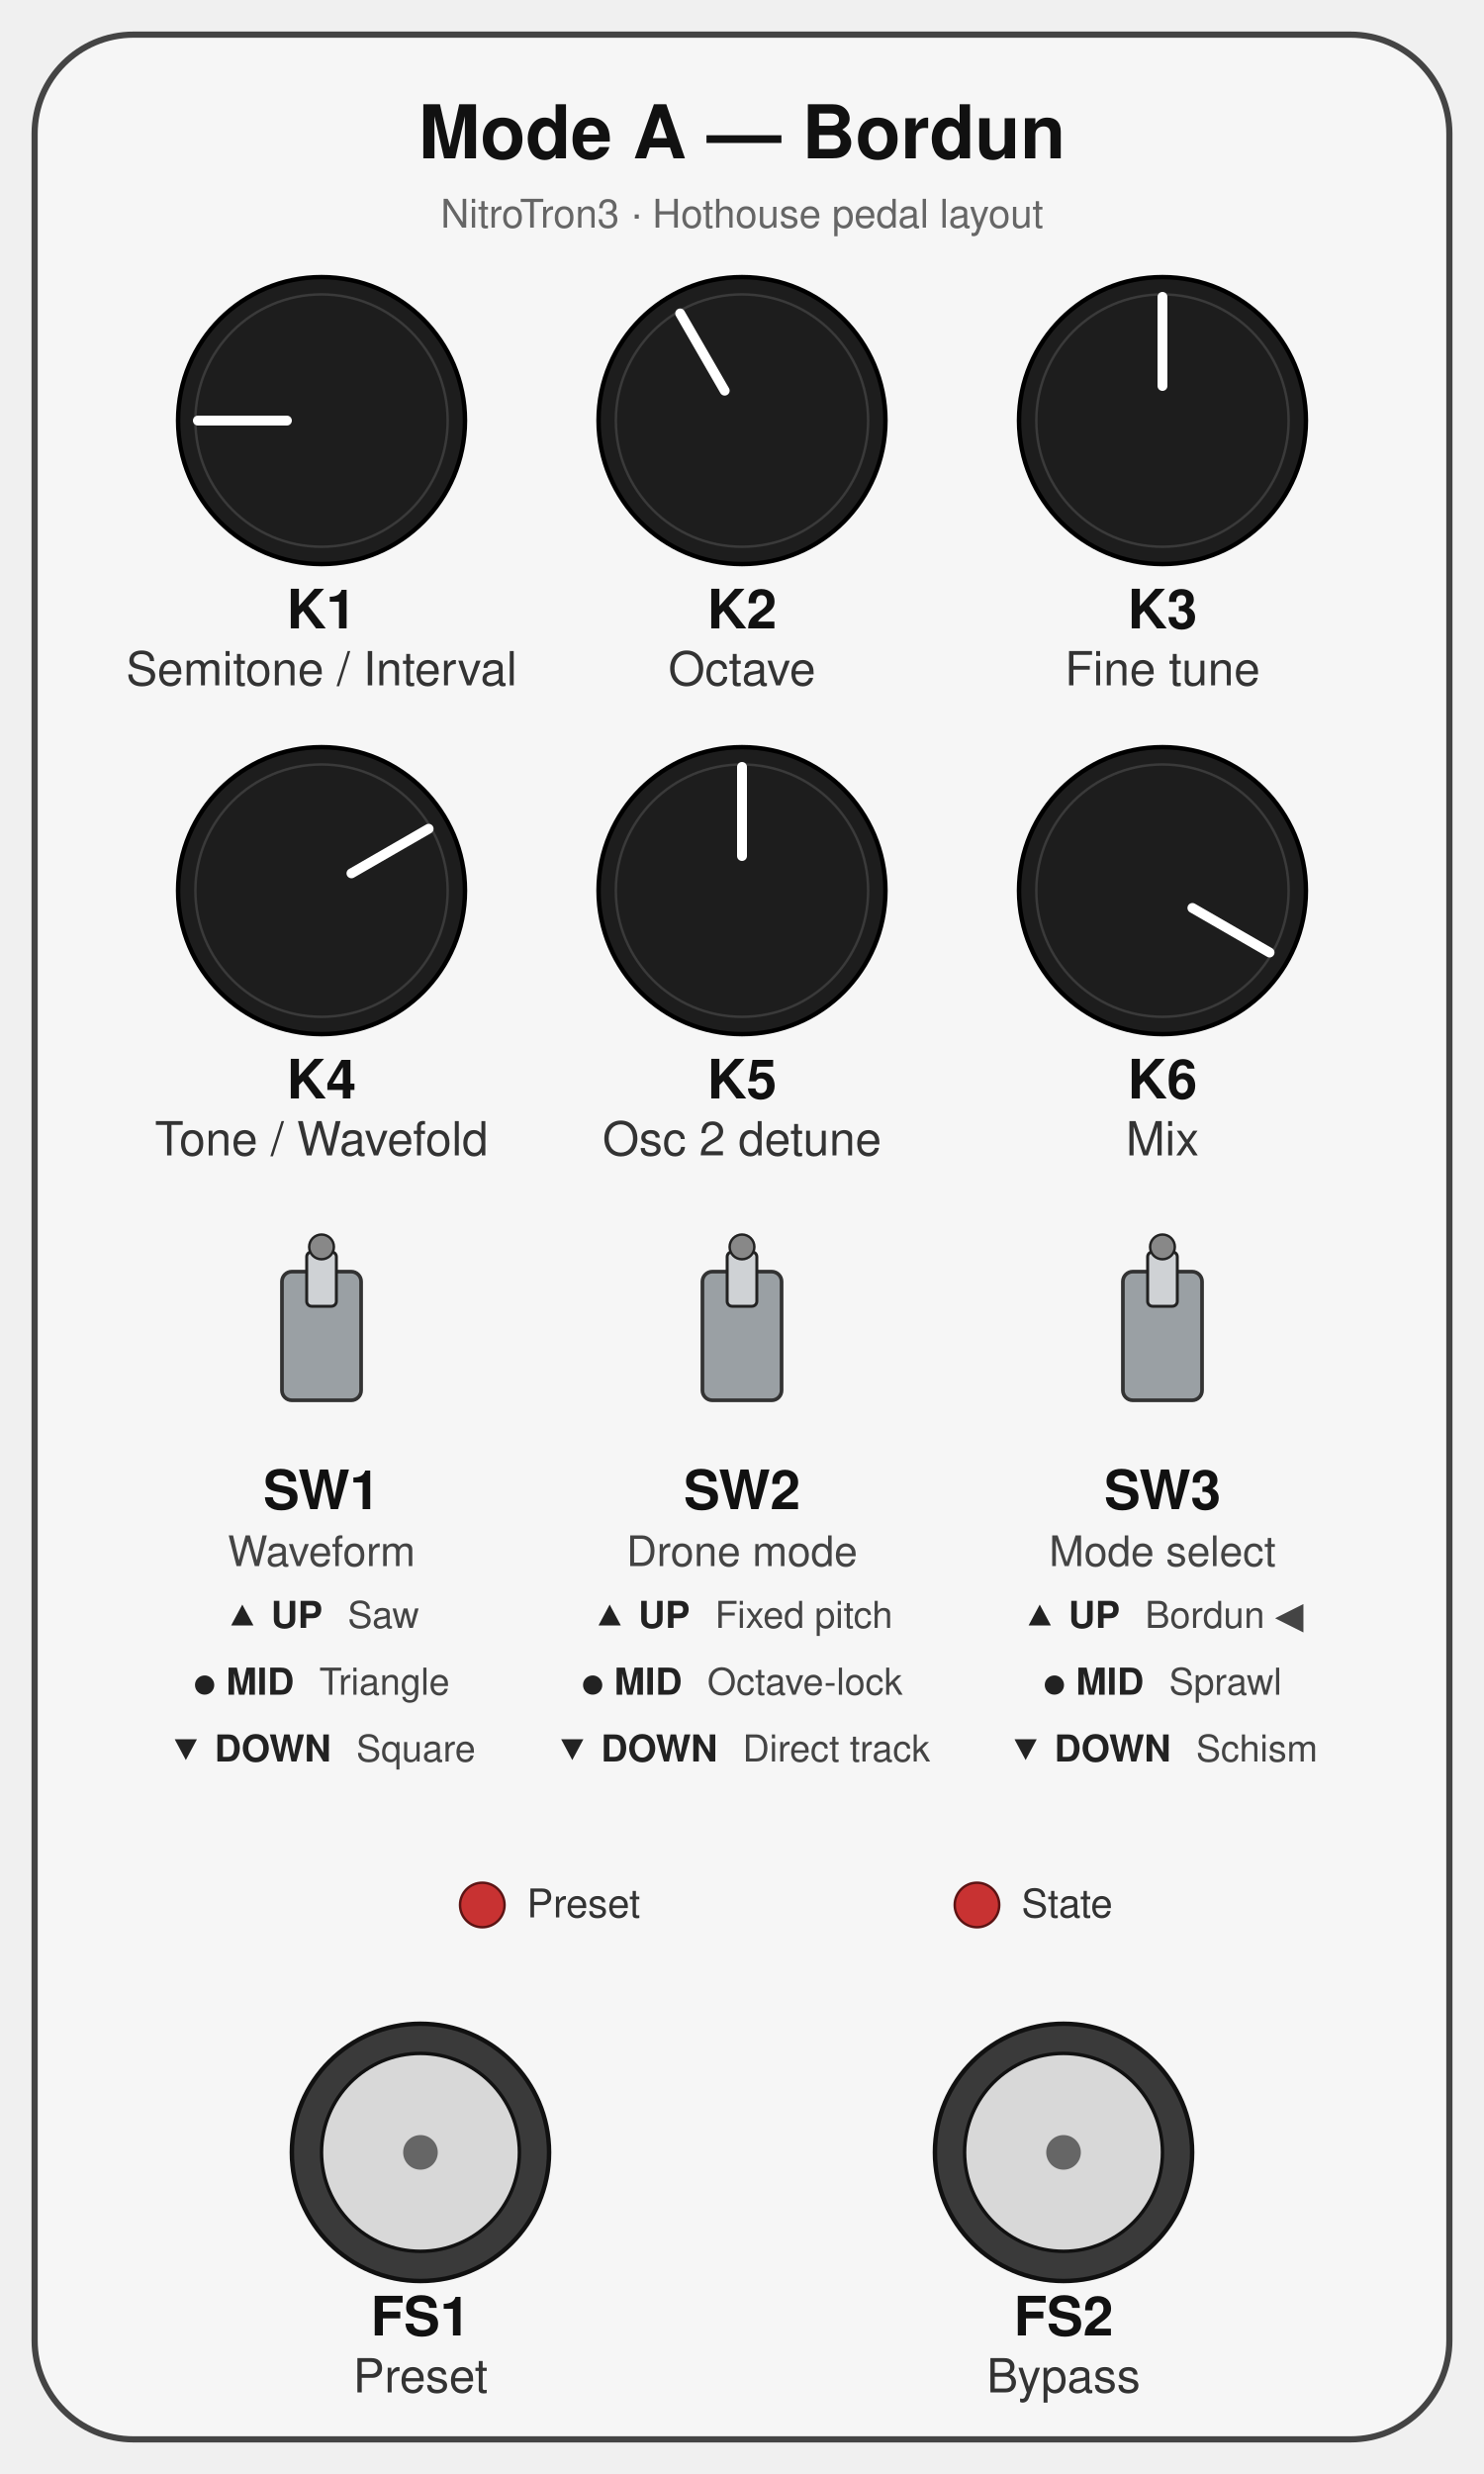
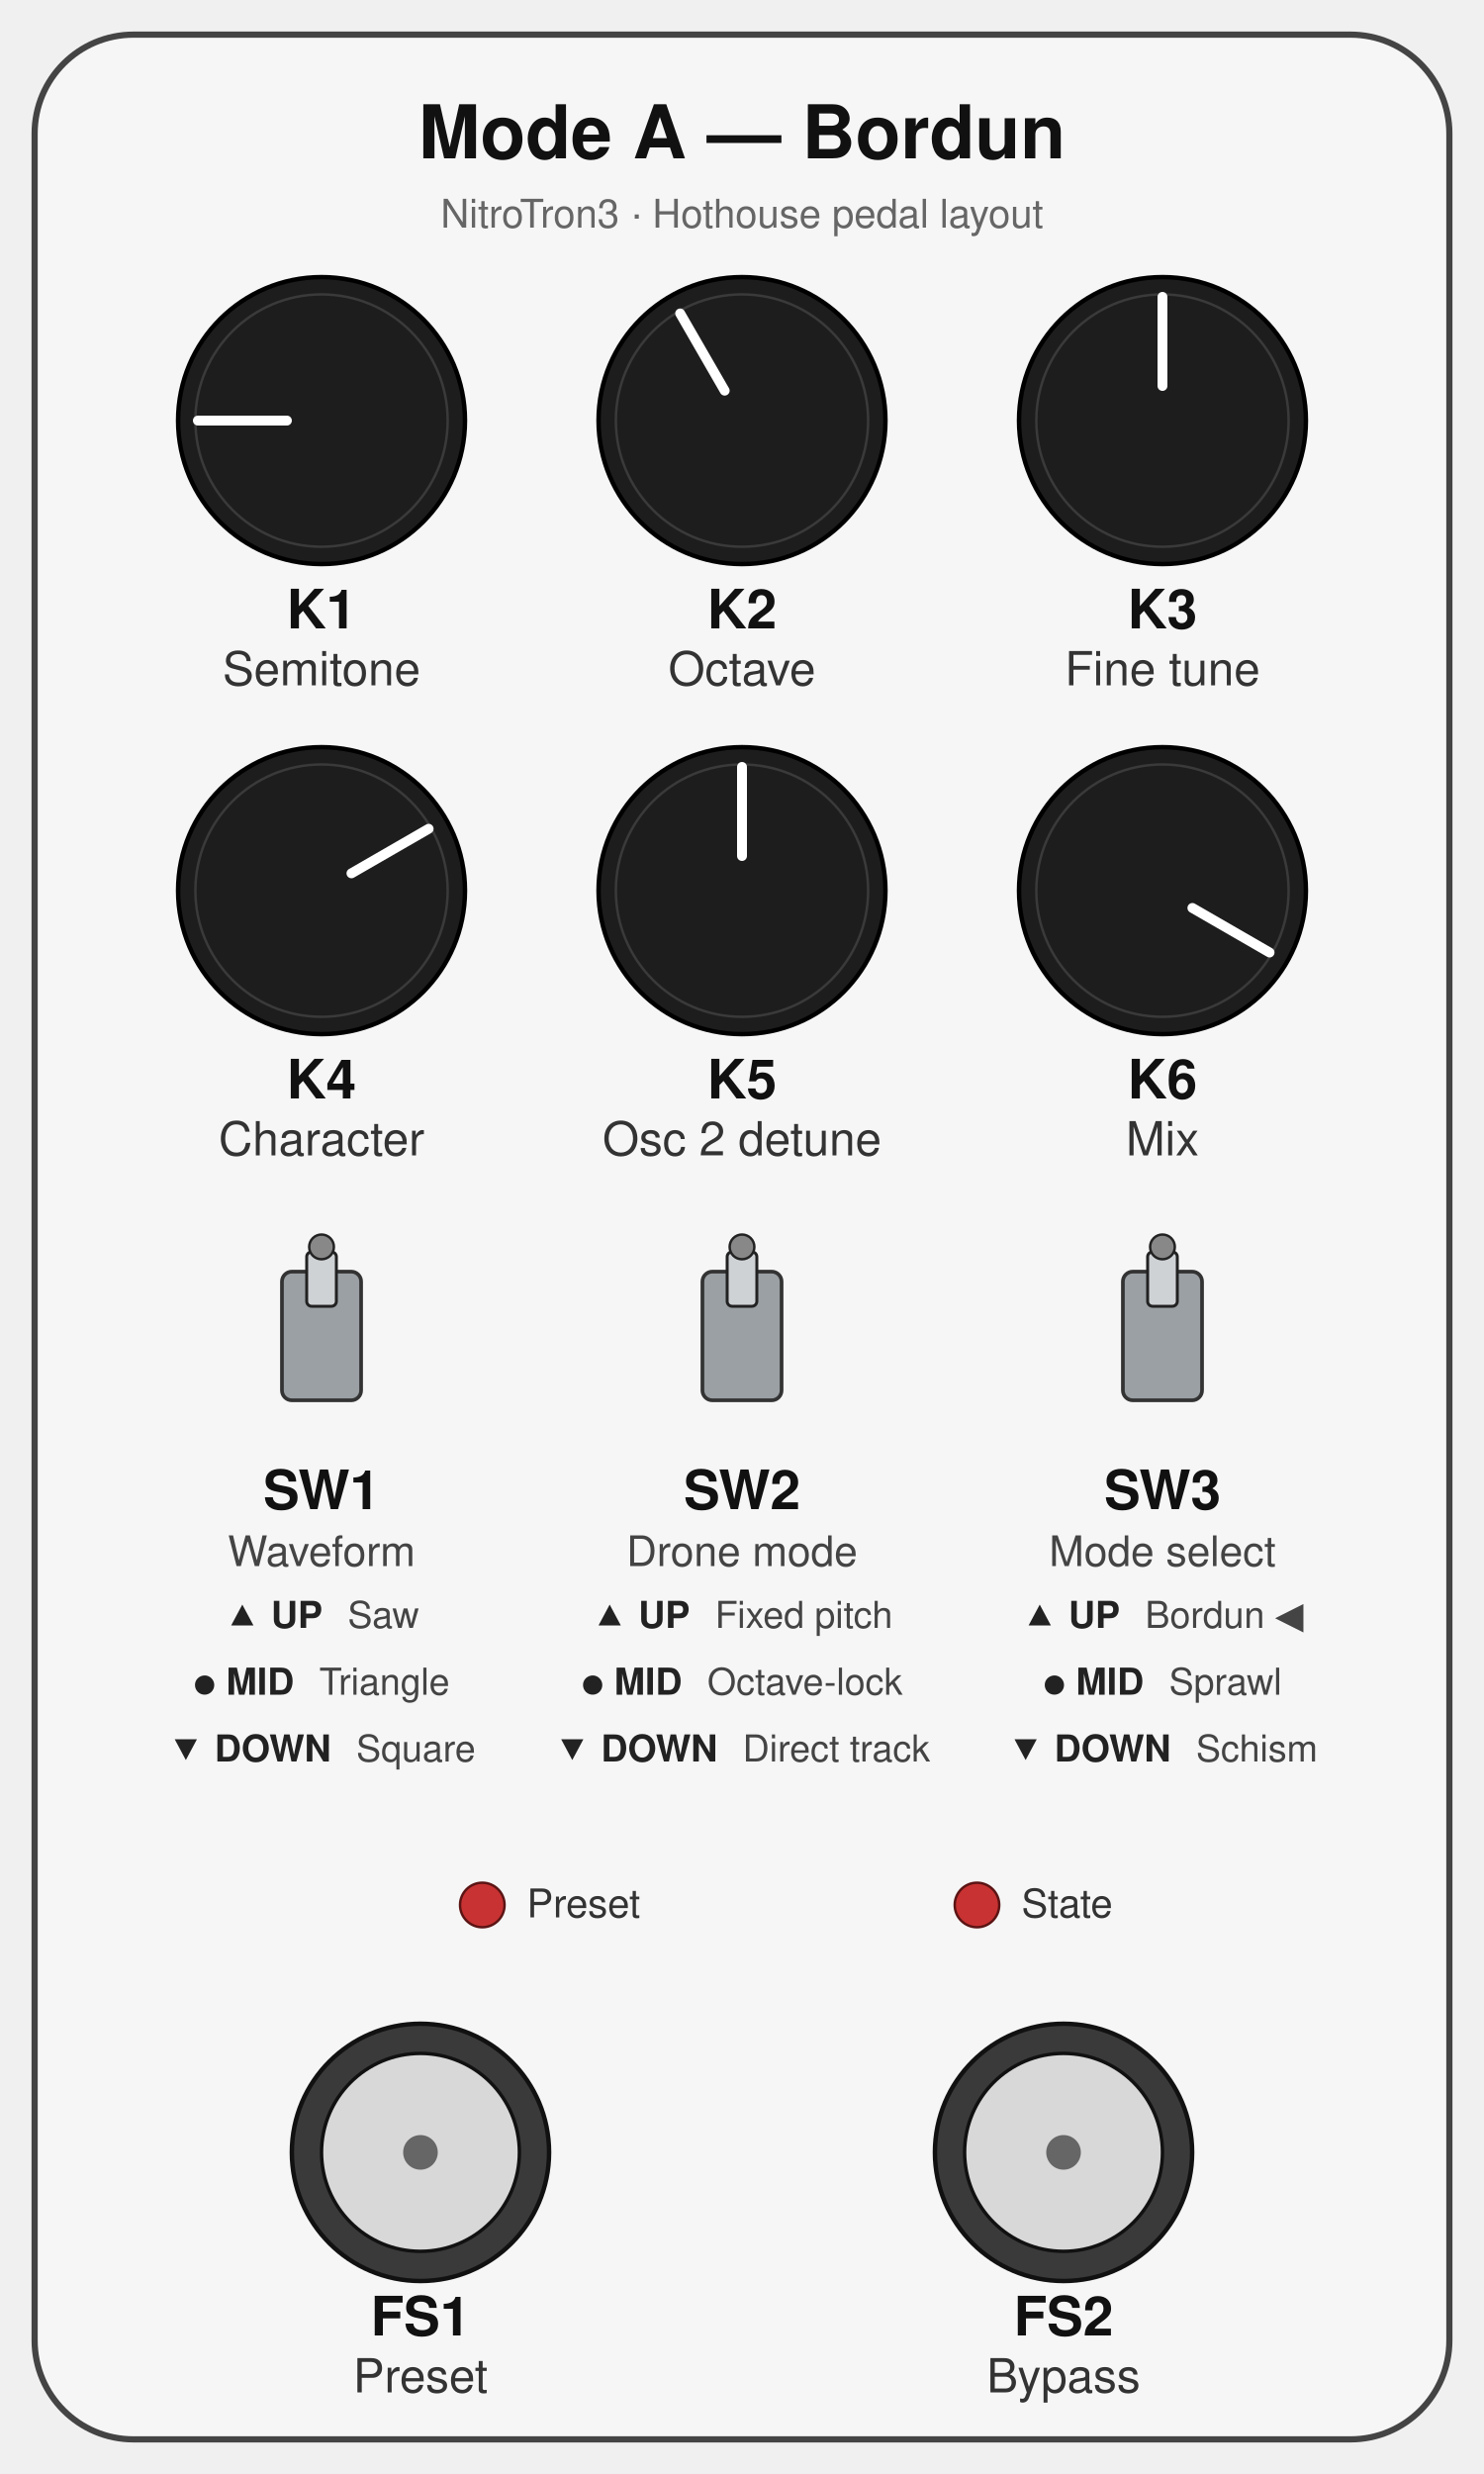
<svg xmlns="http://www.w3.org/2000/svg" viewBox="0 0 600 1000" font-family="Helvetica Neue, Helvetica, Arial, sans-serif">
  <rect x="14" y="14" width="572" height="972" rx="40" fill="#f6f6f6" stroke="#444" stroke-width="2.5" />
  <text x="300" y="64" text-anchor="middle" font-size="30" font-weight="700" fill="#111">Mode A — Bordun</text>
  <text x="300" y="92" text-anchor="middle" font-size="16" fill="#666">NitroTron3 · Hothouse pedal layout</text>
  <g transform="translate(130,170)">
    <circle r="58" fill="#1d1d1d" stroke="#000" stroke-width="1.8" />
    <circle r="51" fill="none" stroke="#3a3a3a" stroke-width="1" />
    <line x1="-14.0" y1="-0.0" x2="-50.0" y2="-0.0" stroke="#ffffff" stroke-width="4" stroke-linecap="round" />
  </g>
  <text x="130" y="254" text-anchor="middle" font-size="22" font-weight="700" fill="#111">K1</text>
-   <text x="130" y="277" text-anchor="middle" font-size="19" fill="#333">Semitone / Interval</text>
+   <text x="130" y="277" text-anchor="middle" font-size="19" fill="#333">Semitone</text>
  <g transform="translate(300,170)">
    <circle r="58" fill="#1d1d1d" stroke="#000" stroke-width="1.8" />
    <circle r="51" fill="none" stroke="#3a3a3a" stroke-width="1" />
    <line x1="-7.0" y1="-12.1" x2="-25.0" y2="-43.3" stroke="#ffffff" stroke-width="4" stroke-linecap="round" />
  </g>
  <text x="300" y="254" text-anchor="middle" font-size="22" font-weight="700" fill="#111">K2</text>
  <text x="300" y="277" text-anchor="middle" font-size="19" fill="#333">Octave</text>
  <g transform="translate(470,170)">
    <circle r="58" fill="#1d1d1d" stroke="#000" stroke-width="1.8" />
    <circle r="51" fill="none" stroke="#3a3a3a" stroke-width="1" />
    <line x1="0.0" y1="-14.0" x2="0.0" y2="-50.0" stroke="#ffffff" stroke-width="4" stroke-linecap="round" />
  </g>
  <text x="470" y="254" text-anchor="middle" font-size="22" font-weight="700" fill="#111">K3</text>
  <text x="470" y="277" text-anchor="middle" font-size="19" fill="#333">Fine tune</text>
  <g transform="translate(130,360)">
    <circle r="58" fill="#1d1d1d" stroke="#000" stroke-width="1.8" />
    <circle r="51" fill="none" stroke="#3a3a3a" stroke-width="1" />
    <line x1="12.1" y1="-7.0" x2="43.3" y2="-25.0" stroke="#ffffff" stroke-width="4" stroke-linecap="round" />
  </g>
  <text x="130" y="444" text-anchor="middle" font-size="22" font-weight="700" fill="#111">K4</text>
-   <text x="130" y="467" text-anchor="middle" font-size="19" fill="#333">Tone / Wavefold</text>
+   <text x="130" y="467" text-anchor="middle" font-size="19" fill="#333">Character</text>
  <g transform="translate(300,360)">
    <circle r="58" fill="#1d1d1d" stroke="#000" stroke-width="1.8" />
    <circle r="51" fill="none" stroke="#3a3a3a" stroke-width="1" />
    <line x1="0.0" y1="-14.0" x2="0.0" y2="-50.0" stroke="#ffffff" stroke-width="4" stroke-linecap="round" />
  </g>
  <text x="300" y="444" text-anchor="middle" font-size="22" font-weight="700" fill="#111">K5</text>
  <text x="300" y="467" text-anchor="middle" font-size="19" fill="#333">Osc 2 detune</text>
  <g transform="translate(470,360)">
    <circle r="58" fill="#1d1d1d" stroke="#000" stroke-width="1.8" />
    <circle r="51" fill="none" stroke="#3a3a3a" stroke-width="1" />
    <line x1="12.1" y1="7.0" x2="43.3" y2="25.0" stroke="#ffffff" stroke-width="4" stroke-linecap="round" />
  </g>
  <text x="470" y="444" text-anchor="middle" font-size="22" font-weight="700" fill="#111">K6</text>
  <text x="470" y="467" text-anchor="middle" font-size="19" fill="#333">Mix</text>
  <g transform="translate(130,540)">
    <rect x="-16" y="-26" width="32" height="52" rx="4" fill="#9aa0a4" stroke="#333" stroke-width="1.5" />
    <rect x="-6" y="-34" width="12" height="22" rx="2" fill="#cfd2d5" stroke="#222" stroke-width="1.2" />
    <circle cx="0" cy="-36" r="5" fill="#888" stroke="#222" stroke-width="1" />
  </g>
  <text x="130" y="610" text-anchor="middle" font-size="22" font-weight="700" fill="#111">SW1</text>
  <text x="130" y="633" text-anchor="middle" font-size="17" fill="#444">Waveform</text>
  <text x="130" y="658" text-anchor="middle" font-size="15" fill="#222">
    <tspan font-weight="700">▲ UP</tspan>
    <tspan dx="6" fill="#444">Saw</tspan>
  </text>
  <text x="130" y="685" text-anchor="middle" font-size="15" fill="#222">
    <tspan font-weight="700">● MID</tspan>
    <tspan dx="6" fill="#444">Triangle</tspan>
  </text>
  <text x="130" y="712" text-anchor="middle" font-size="15" fill="#222">
    <tspan font-weight="700">▼ DOWN</tspan>
    <tspan dx="6" fill="#444">Square</tspan>
  </text>
  <g transform="translate(300,540)">
    <rect x="-16" y="-26" width="32" height="52" rx="4" fill="#9aa0a4" stroke="#333" stroke-width="1.5" />
    <rect x="-6" y="-34" width="12" height="22" rx="2" fill="#cfd2d5" stroke="#222" stroke-width="1.2" />
    <circle cx="0" cy="-36" r="5" fill="#888" stroke="#222" stroke-width="1" />
  </g>
  <text x="300" y="610" text-anchor="middle" font-size="22" font-weight="700" fill="#111">SW2</text>
  <text x="300" y="633" text-anchor="middle" font-size="17" fill="#444">Drone mode</text>
  <text x="300" y="658" text-anchor="middle" font-size="15" fill="#222">
    <tspan font-weight="700">▲ UP</tspan>
    <tspan dx="6" fill="#444">Fixed pitch</tspan>
  </text>
  <text x="300" y="685" text-anchor="middle" font-size="15" fill="#222">
    <tspan font-weight="700">● MID</tspan>
    <tspan dx="6" fill="#444">Octave-lock</tspan>
  </text>
  <text x="300" y="712" text-anchor="middle" font-size="15" fill="#222">
    <tspan font-weight="700">▼ DOWN</tspan>
    <tspan dx="6" fill="#444">Direct track</tspan>
  </text>
  <g transform="translate(470,540)">
    <rect x="-16" y="-26" width="32" height="52" rx="4" fill="#9aa0a4" stroke="#333" stroke-width="1.5" />
    <rect x="-6" y="-34" width="12" height="22" rx="2" fill="#cfd2d5" stroke="#222" stroke-width="1.2" />
    <circle cx="0" cy="-36" r="5" fill="#888" stroke="#222" stroke-width="1" />
  </g>
  <text x="470" y="610" text-anchor="middle" font-size="22" font-weight="700" fill="#111">SW3</text>
  <text x="470" y="633" text-anchor="middle" font-size="17" fill="#444">Mode select</text>
  <text x="470" y="658" text-anchor="middle" font-size="15" fill="#222">
    <tspan font-weight="700">▲ UP</tspan>
    <tspan dx="6" fill="#444">Bordun ◀</tspan>
  </text>
  <text x="470" y="685" text-anchor="middle" font-size="15" fill="#222">
    <tspan font-weight="700">● MID</tspan>
    <tspan dx="6" fill="#444">Sprawl</tspan>
  </text>
  <text x="470" y="712" text-anchor="middle" font-size="15" fill="#222">
    <tspan font-weight="700">▼ DOWN</tspan>
    <tspan dx="6" fill="#444">Schism</tspan>
  </text>
  <circle cx="195" cy="770" r="9" fill="#c83232" stroke="#5c1414" stroke-width="1" />
  <text x="213" y="775" font-size="16" fill="#333">Preset</text>
  <circle cx="395" cy="770" r="9" fill="#c83232" stroke="#5c1414" stroke-width="1" />
  <text x="413" y="775" font-size="16" fill="#333">State</text>
  <g transform="translate(170,870)">
    <circle r="52" fill="#3a3a3a" stroke="#111" stroke-width="1.8" />
    <circle r="40" fill="#d8d8d8" stroke="#111" stroke-width="1.4" />
    <circle r="7" fill="#666" />
  </g>
  <text x="170" y="944" text-anchor="middle" font-size="22" font-weight="700" fill="#111">FS1</text>
  <text x="170" y="967" text-anchor="middle" font-size="19" fill="#333">Preset</text>
  <g transform="translate(430,870)">
    <circle r="52" fill="#3a3a3a" stroke="#111" stroke-width="1.8" />
    <circle r="40" fill="#d8d8d8" stroke="#111" stroke-width="1.4" />
    <circle r="7" fill="#666" />
  </g>
  <text x="430" y="944" text-anchor="middle" font-size="22" font-weight="700" fill="#111">FS2</text>
  <text x="430" y="967" text-anchor="middle" font-size="19" fill="#333">Bypass</text>
</svg>
